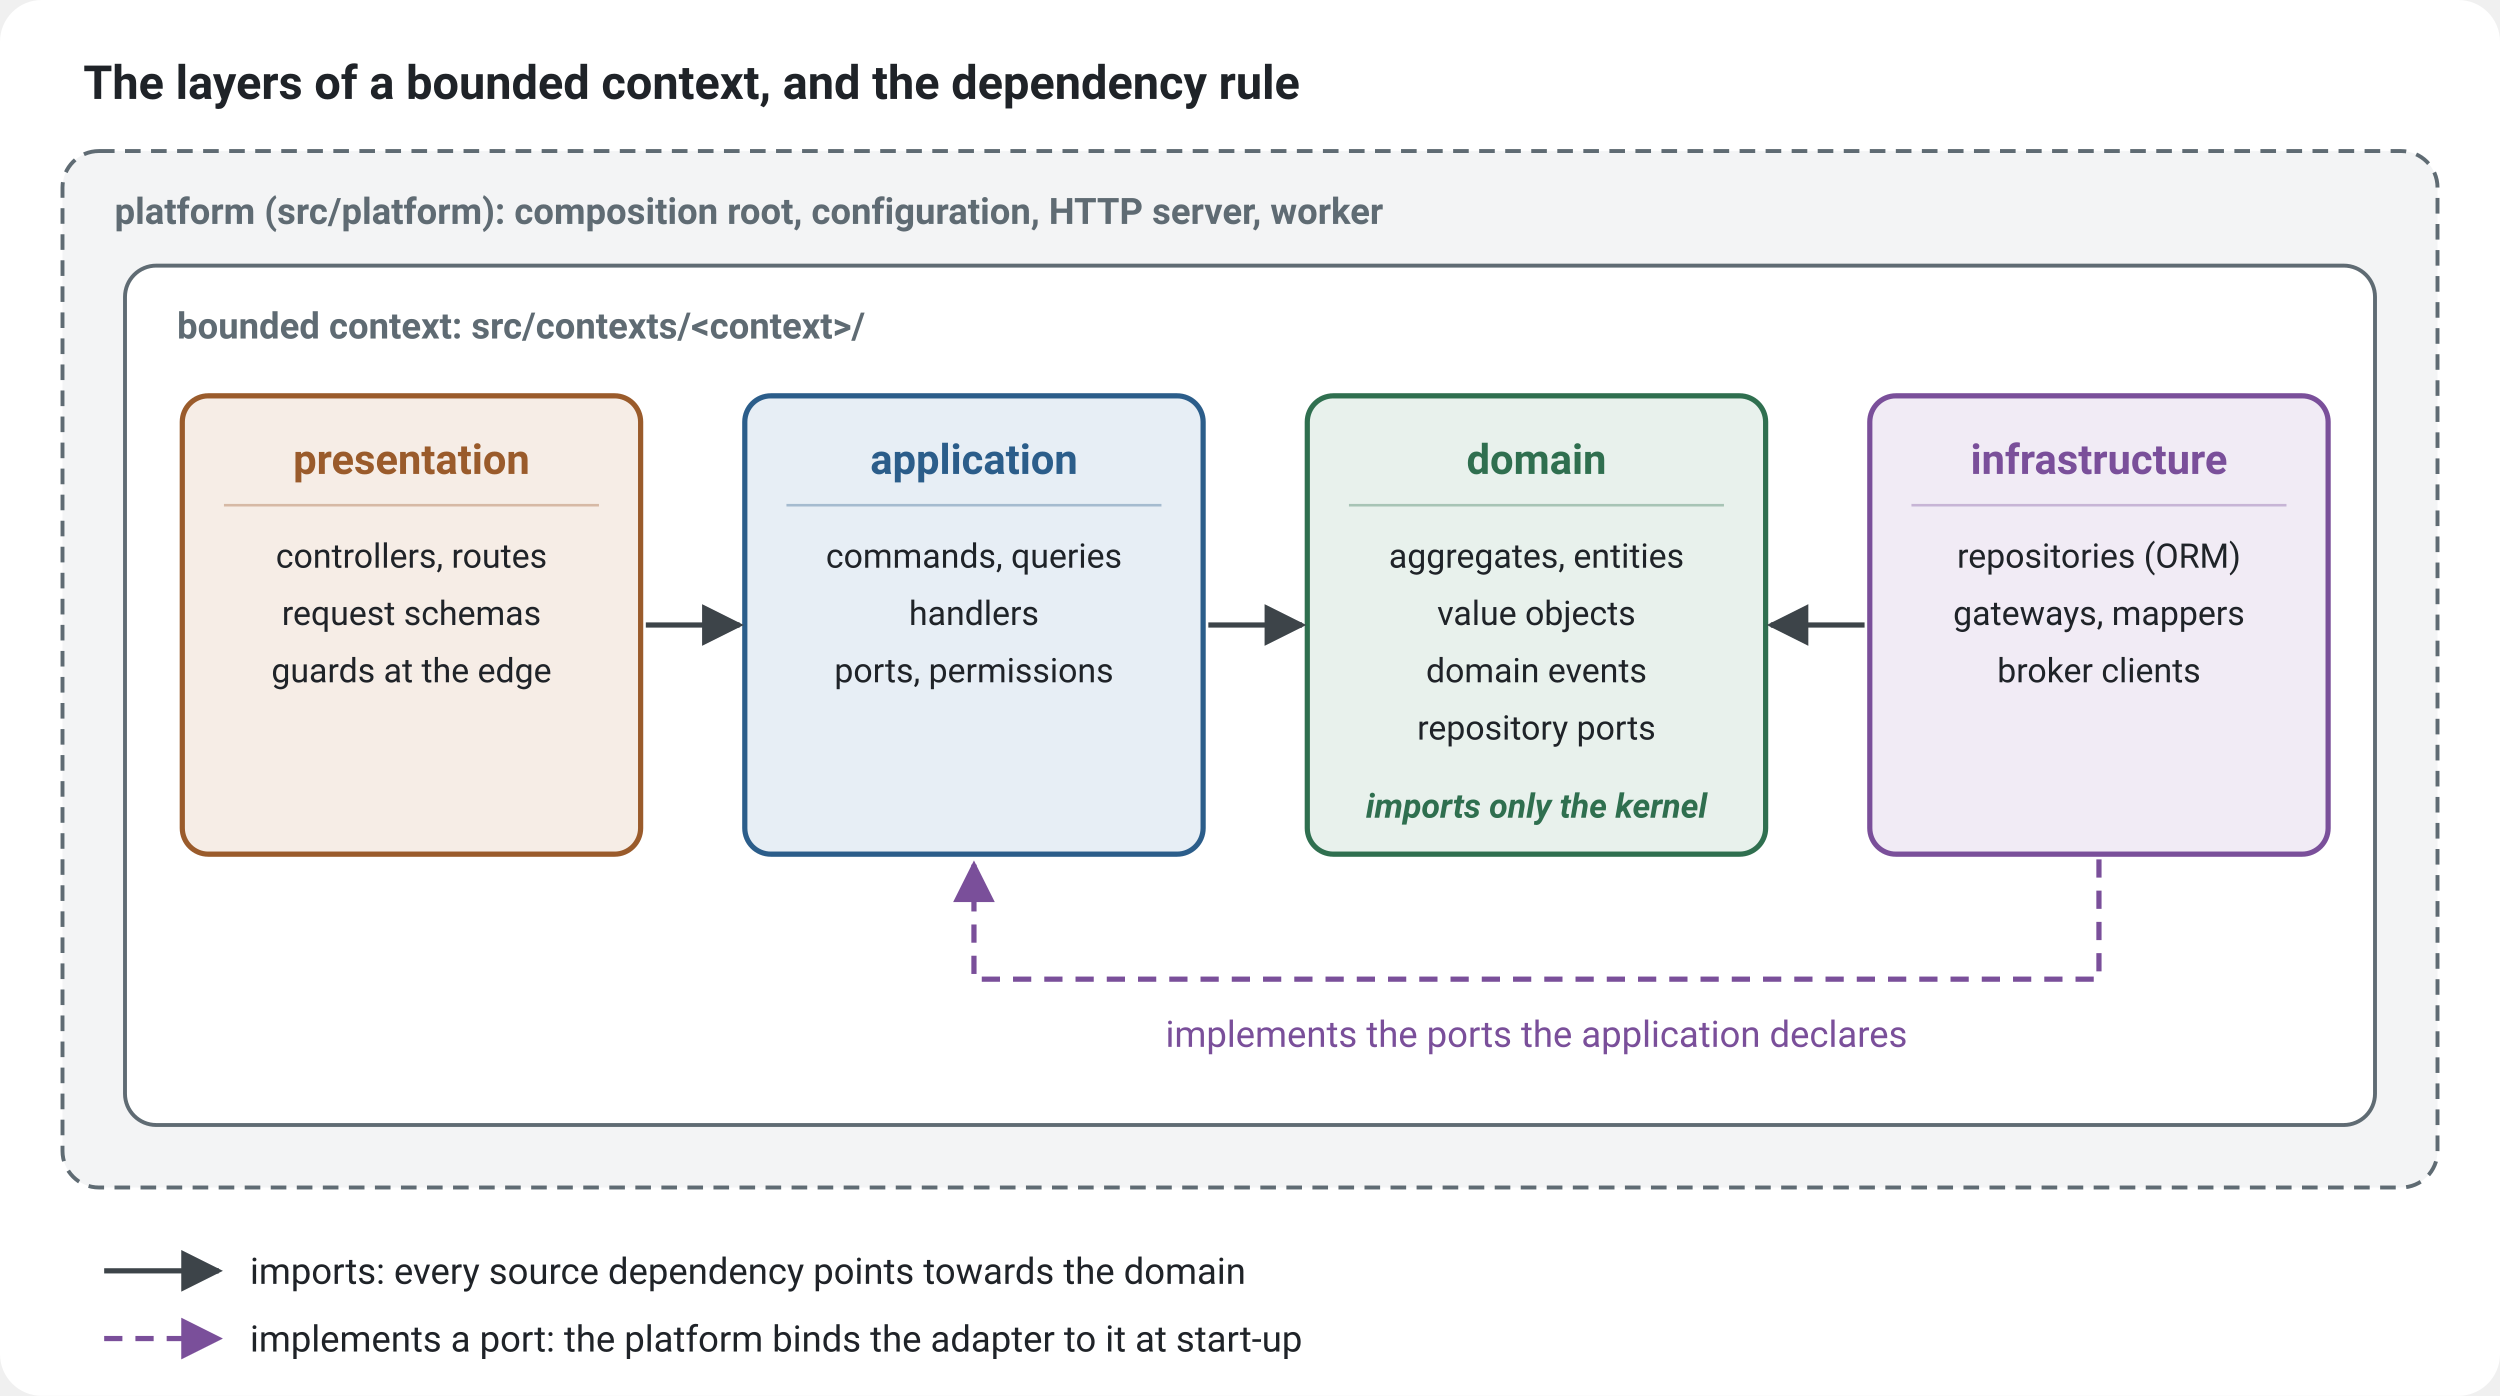
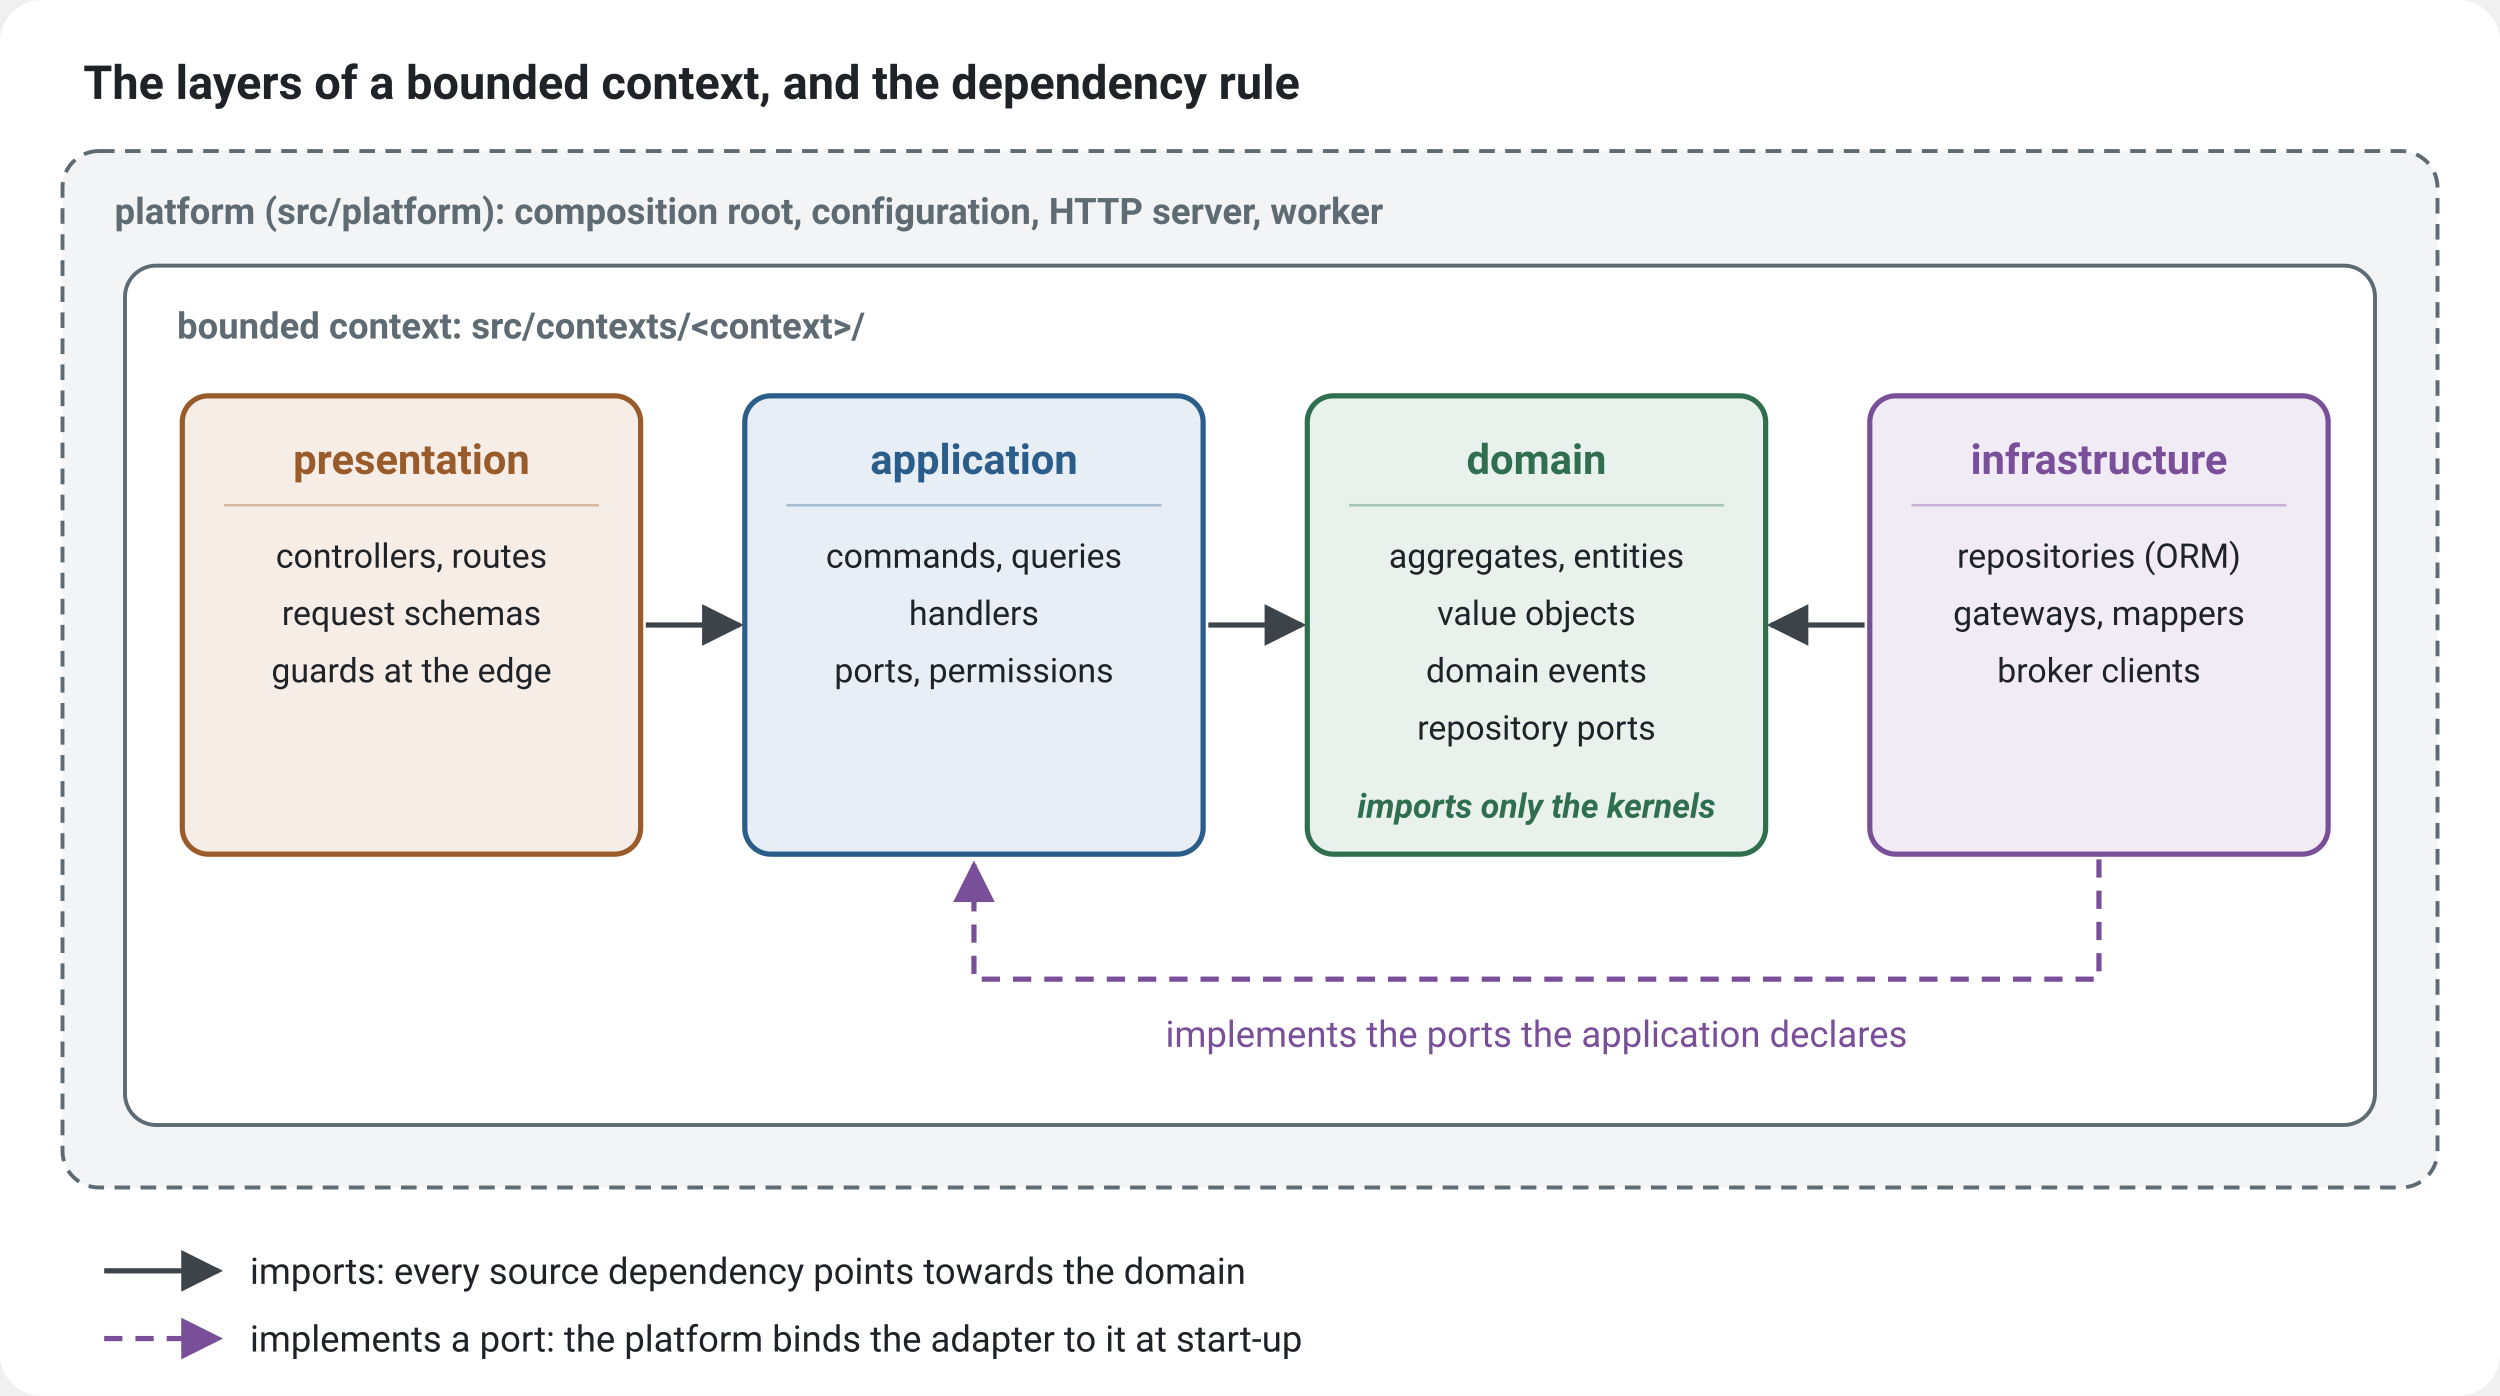
<svg xmlns="http://www.w3.org/2000/svg" viewBox="0 0 960 536" width="960" height="536" role="img" aria-labelledby="title desc" font-family="system-ui, -apple-system, 'Segoe UI', Roboto, sans-serif">
  <defs>
    <marker id="arrow" viewBox="0 0 10 10" refX="9" refY="5" markerWidth="8" markerHeight="8" orient="auto-start-reverse">
      <path d="M0,0 L10,5 L0,10 z" fill="#3d4449" />
    </marker>
    <marker id="arrow-infrastructure" viewBox="0 0 10 10" refX="9" refY="5" markerWidth="8" markerHeight="8" orient="auto-start-reverse">
      <path d="M0,0 L10,5 L0,10 z" fill="#7a4f9a" />
    </marker>
  </defs>
  <rect width="960" height="536" rx="16" fill="#ffffff" />
  <text x="32" y="38" font-size="18" font-weight="600" fill="#1f2328">The layers of a bounded context, and the dependency rule</text>
  <rect x="24" y="58" width="912" height="398" rx="14" fill="#f3f4f5" stroke="#5f6b73" stroke-width="1.5" stroke-dasharray="6 4" />
  <text x="44" y="86" font-size="14" font-weight="600" fill="#5f6b73">platform (src/platform): composition root, configuration, HTTP server, worker</text>
  <rect x="48" y="102" width="864" height="330" rx="12" fill="#ffffff" stroke="#5f6b73" stroke-width="1.5" />
  <text x="68" y="130" font-size="14" font-weight="600" fill="#5f6b73">bounded context: src/contexts/&lt;context&gt;/</text>
  <rect x="70" y="152" width="176" height="176" rx="10" fill="#f6ede6" stroke="#9a5b2b" stroke-width="2" />
  <text x="158" y="182" font-size="16" font-weight="700" fill="#9a5b2b" text-anchor="middle">presentation</text>
  <line x1="86" y1="194" x2="230" y2="194" stroke="#9a5b2b" stroke-opacity="0.35" />
  <text x="158" y="218" font-size="13" fill="#1f2328" text-anchor="middle">controllers, routes</text>
  <text x="158" y="240" font-size="13" fill="#1f2328" text-anchor="middle">request schemas</text>
  <text x="158" y="262" font-size="13" fill="#1f2328" text-anchor="middle">guards at the edge</text>
  <rect x="286" y="152" width="176" height="176" rx="10" fill="#e7eef5" stroke="#2b5d8a" stroke-width="2" />
  <text x="374" y="182" font-size="16" font-weight="700" fill="#2b5d8a" text-anchor="middle">application</text>
  <line x1="302" y1="194" x2="446" y2="194" stroke="#2b5d8a" stroke-opacity="0.35" />
  <text x="374" y="218" font-size="13" fill="#1f2328" text-anchor="middle">commands, queries</text>
  <text x="374" y="240" font-size="13" fill="#1f2328" text-anchor="middle">handlers</text>
  <text x="374" y="262" font-size="13" fill="#1f2328" text-anchor="middle">ports, permissions</text>
  <rect x="502" y="152" width="176" height="176" rx="10" fill="#e8f1ec" stroke="#2f6f4f" stroke-width="2" />
  <text x="590" y="182" font-size="16" font-weight="700" fill="#2f6f4f" text-anchor="middle">domain</text>
  <line x1="518" y1="194" x2="662" y2="194" stroke="#2f6f4f" stroke-opacity="0.35" />
  <text x="590" y="218" font-size="13" fill="#1f2328" text-anchor="middle">aggregates, entities</text>
  <text x="590" y="240" font-size="13" fill="#1f2328" text-anchor="middle">value objects</text>
  <text x="590" y="262" font-size="13" fill="#1f2328" text-anchor="middle">domain events</text>
  <text x="590" y="284" font-size="13" fill="#1f2328" text-anchor="middle">repository ports</text>
-   <text x="590" y="314" font-size="13" font-style="italic" font-weight="600" fill="#2f6f4f" text-anchor="middle">imports only the kernel</text>
+   <text x="590" y="314" font-size="13" font-style="italic" font-weight="600" fill="#2f6f4f" text-anchor="middle">imports only the kernels</text>
  <rect x="718" y="152" width="176" height="176" rx="10" fill="#f1ebf5" stroke="#7a4f9a" stroke-width="2" />
  <text x="806" y="182" font-size="16" font-weight="700" fill="#7a4f9a" text-anchor="middle">infrastructure</text>
  <line x1="734" y1="194" x2="878" y2="194" stroke="#7a4f9a" stroke-opacity="0.35" />
  <text x="806" y="218" font-size="13" fill="#1f2328" text-anchor="middle">repositories (ORM)</text>
  <text x="806" y="240" font-size="13" fill="#1f2328" text-anchor="middle">gateways, mappers</text>
  <text x="806" y="262" font-size="13" fill="#1f2328" text-anchor="middle">broker clients</text>
  <line x1="248" y1="240" x2="284" y2="240" stroke="#3d4449" stroke-width="2" marker-end="url(#arrow)" />
  <line x1="464" y1="240" x2="500" y2="240" stroke="#3d4449" stroke-width="2" marker-end="url(#arrow)" />
  <line x1="716" y1="240" x2="680" y2="240" stroke="#3d4449" stroke-width="2" marker-end="url(#arrow)" />
  <path d="M806,330 V376 H374 V332" fill="none" stroke="#7a4f9a" stroke-width="2" stroke-dasharray="7 5" marker-end="url(#arrow-infrastructure)" />
  <text x="590" y="402" font-size="14" fill="#7a4f9a" text-anchor="middle">implements the ports the application declares</text>
  <line x1="40" y1="488" x2="84" y2="488" stroke="#3d4449" stroke-width="2" marker-end="url(#arrow)" />
  <text x="96" y="493" font-size="14" fill="#1f2328">imports: every source dependency points towards the domain</text>
  <line x1="40" y1="514" x2="84" y2="514" stroke="#7a4f9a" stroke-width="2" stroke-dasharray="7 5" marker-end="url(#arrow-infrastructure)" />
  <text x="96" y="519" font-size="14" fill="#1f2328">implements a port: the platform binds the adapter to it at start-up</text>
</svg>
